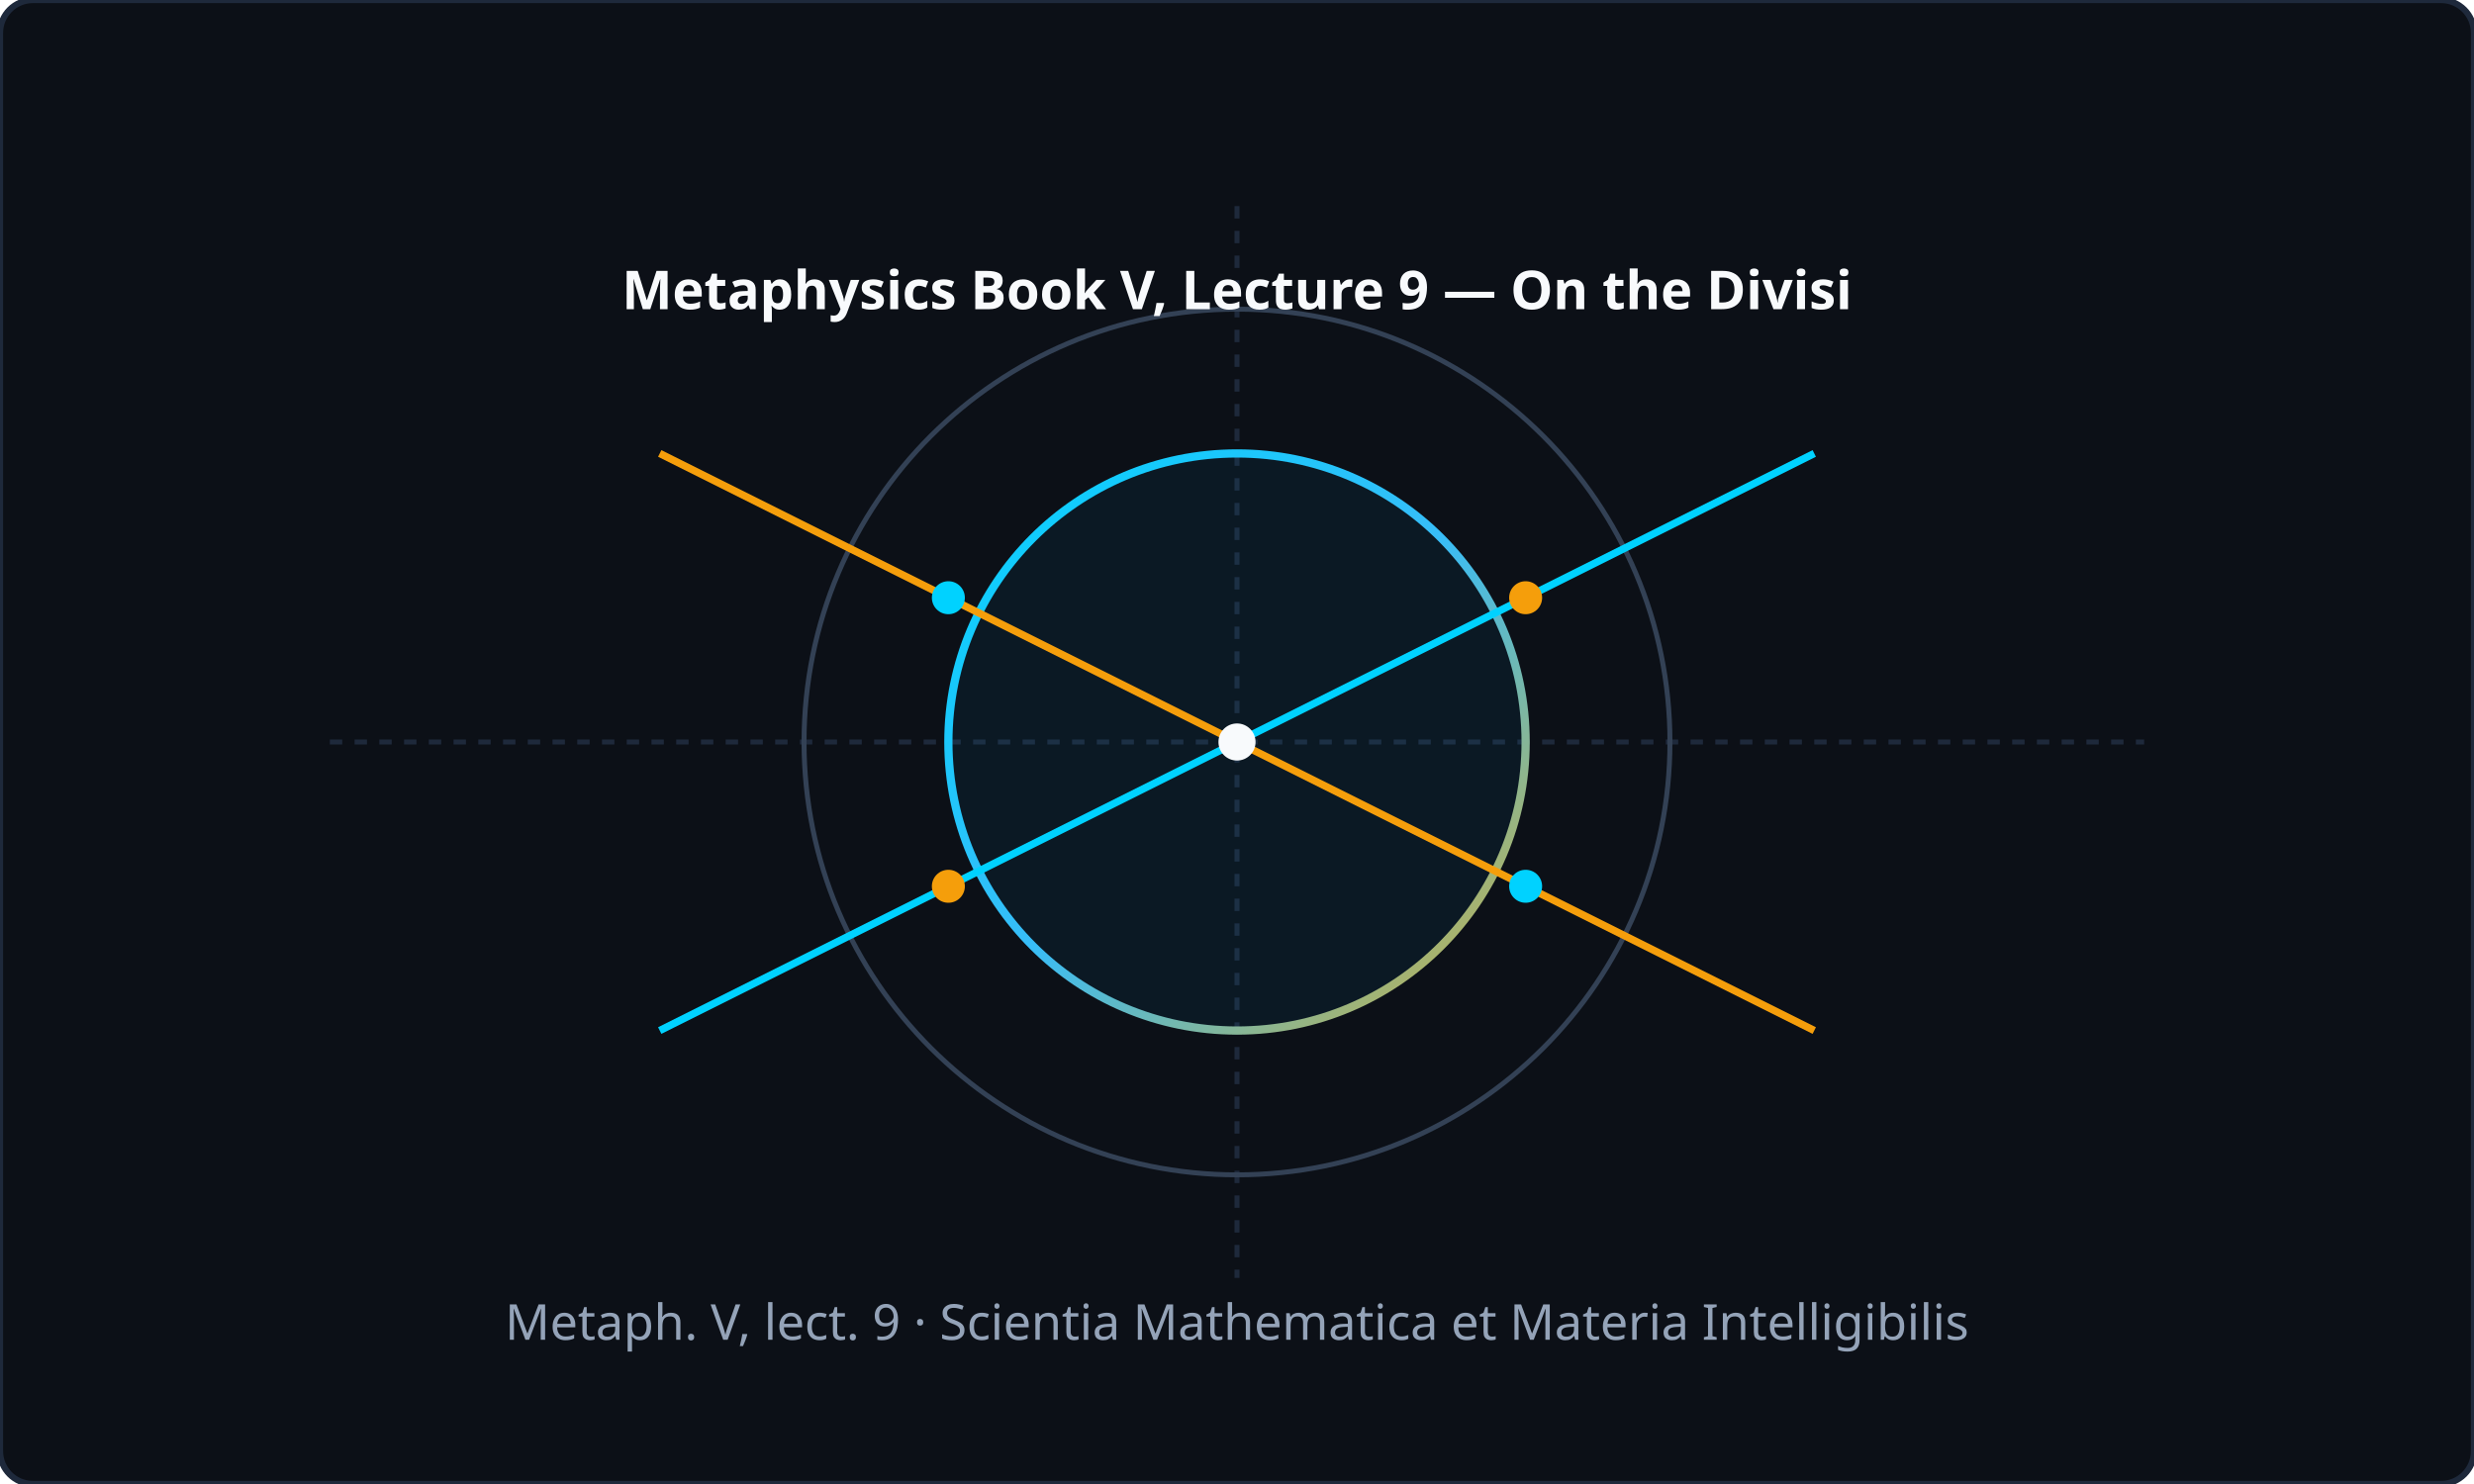
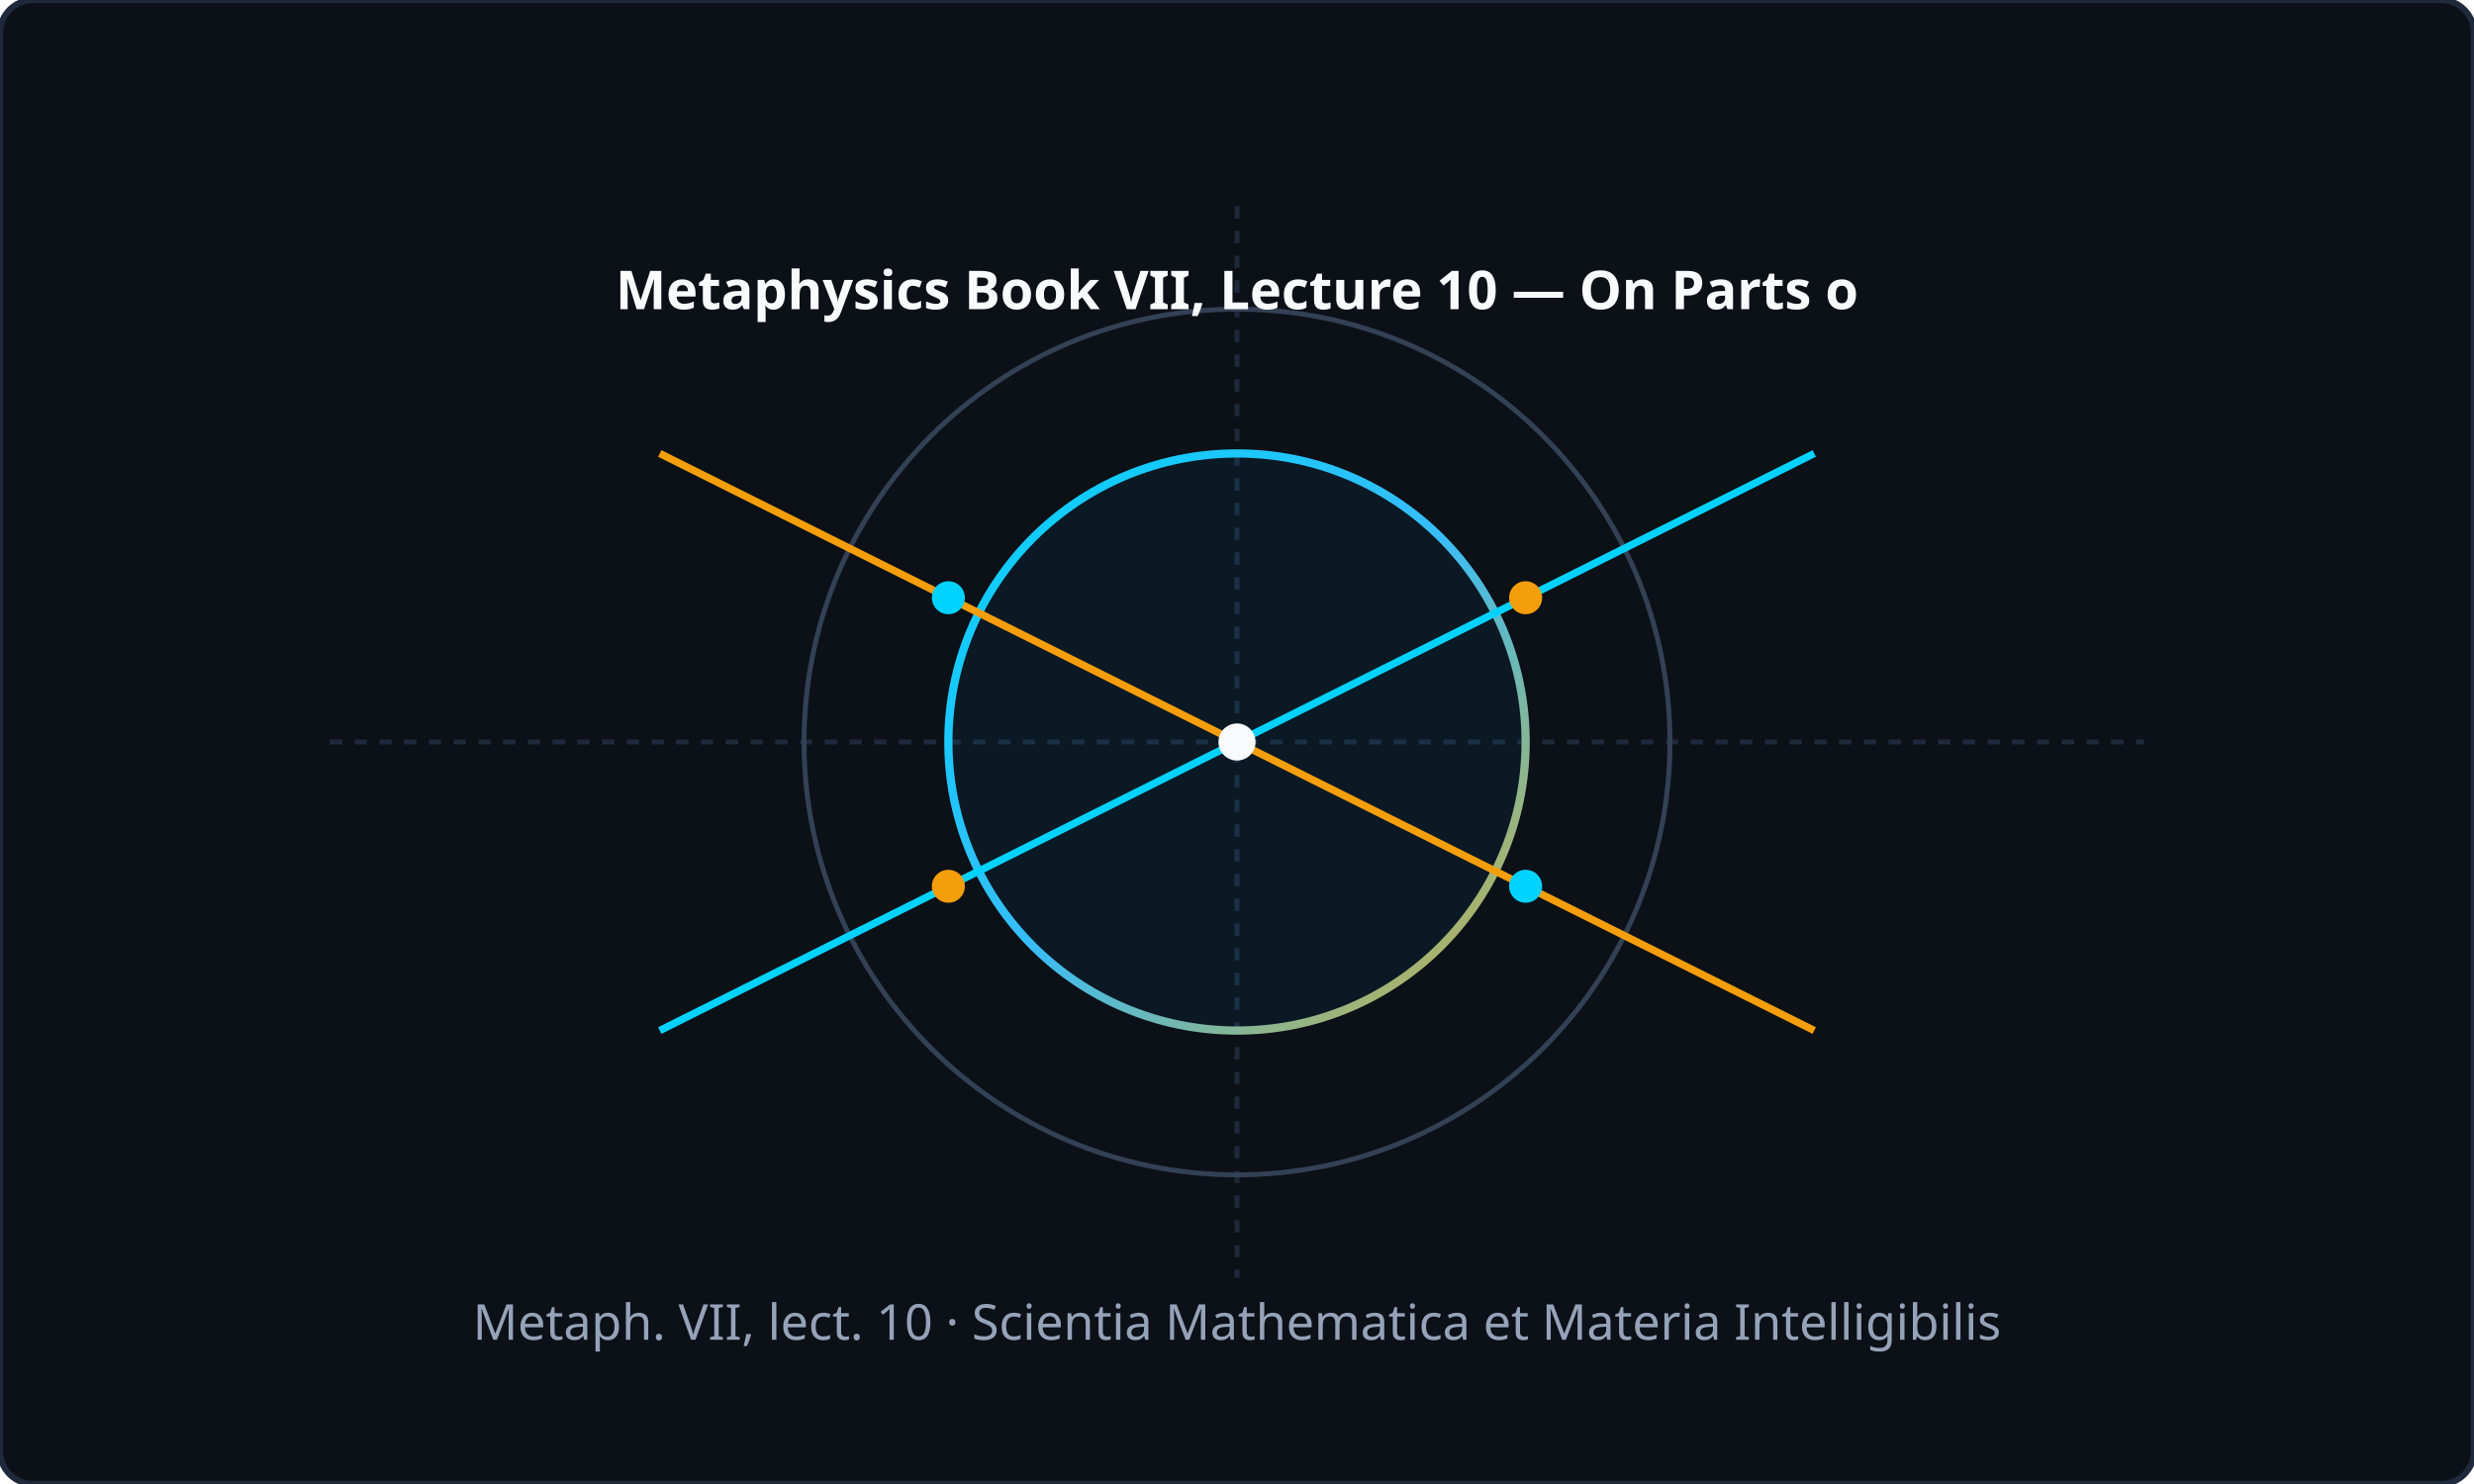
<svg xmlns="http://www.w3.org/2000/svg" viewBox="0 0 600 360" width="100%" height="auto">
  <rect width="600" height="360" rx="8" fill="#0c1017" stroke="#1e293b" stroke-width="1.5" />
  <defs>
    <linearGradient id="geomGrad" x1="0%" y1="0%" x2="100%" y2="100%">
      <stop offset="0%" stop-color="#00d2ff" />
      <stop offset="50%" stop-color="#38bdf8" />
      <stop offset="100%" stop-color="#d4af37" />
    </linearGradient>
  </defs>
  <line x1="80" y1="180" x2="520" y2="180" stroke="#1e293b" stroke-width="1.2" stroke-dasharray="3,3" />
  <line x1="300" y1="50" x2="300" y2="310" stroke="#1e293b" stroke-width="1.2" stroke-dasharray="3,3" />
  <circle cx="300" cy="180" r="105" fill="none" stroke="#334155" stroke-width="1.2" />
  <circle cx="300" cy="180" r="70" fill="#0284c7" fill-opacity="0.08" stroke="url(#geomGrad)" stroke-width="2" />
  <line x1="160" y1="110" x2="440" y2="250" stroke="#f59e0b" stroke-width="1.8" />
  <line x1="160" y1="250" x2="440" y2="110" stroke="#00d2ff" stroke-width="1.8" />
  <circle cx="300" cy="180" r="4.5" fill="#f8fafc" />
  <circle cx="230" cy="145" r="4" fill="#00d2ff" />
  <circle cx="370" cy="215" r="4" fill="#00d2ff" />
  <circle cx="230" cy="215" r="4" fill="#f59e0b" />
  <circle cx="370" cy="145" r="4" fill="#f59e0b" />
-   <text x="300" y="75" fill="#f8fafc" font-size="13" font-family="system-ui, sans-serif" text-anchor="middle" font-weight="600">Metaphysics Book V, Lecture 9 — On the Divisi</text>
-   <text x="300" y="325" fill="#94a3b8" font-size="12" font-family="system-ui, sans-serif" text-anchor="middle">Metaph. V, lect. 9 · Scientia Mathematica et Materia Intelligibilis</text>
+   <text x="300" y="75" fill="#f8fafc" font-size="13" font-family="system-ui, sans-serif" text-anchor="middle" font-weight="600">Metaphysics Book VII, Lecture 10 — On Parts o</text>
+   <text x="300" y="325" fill="#94a3b8" font-size="12" font-family="system-ui, sans-serif" text-anchor="middle">Metaph. VII, lect. 10 · Scientia Mathematica et Materia Intelligibilis</text>
</svg>
